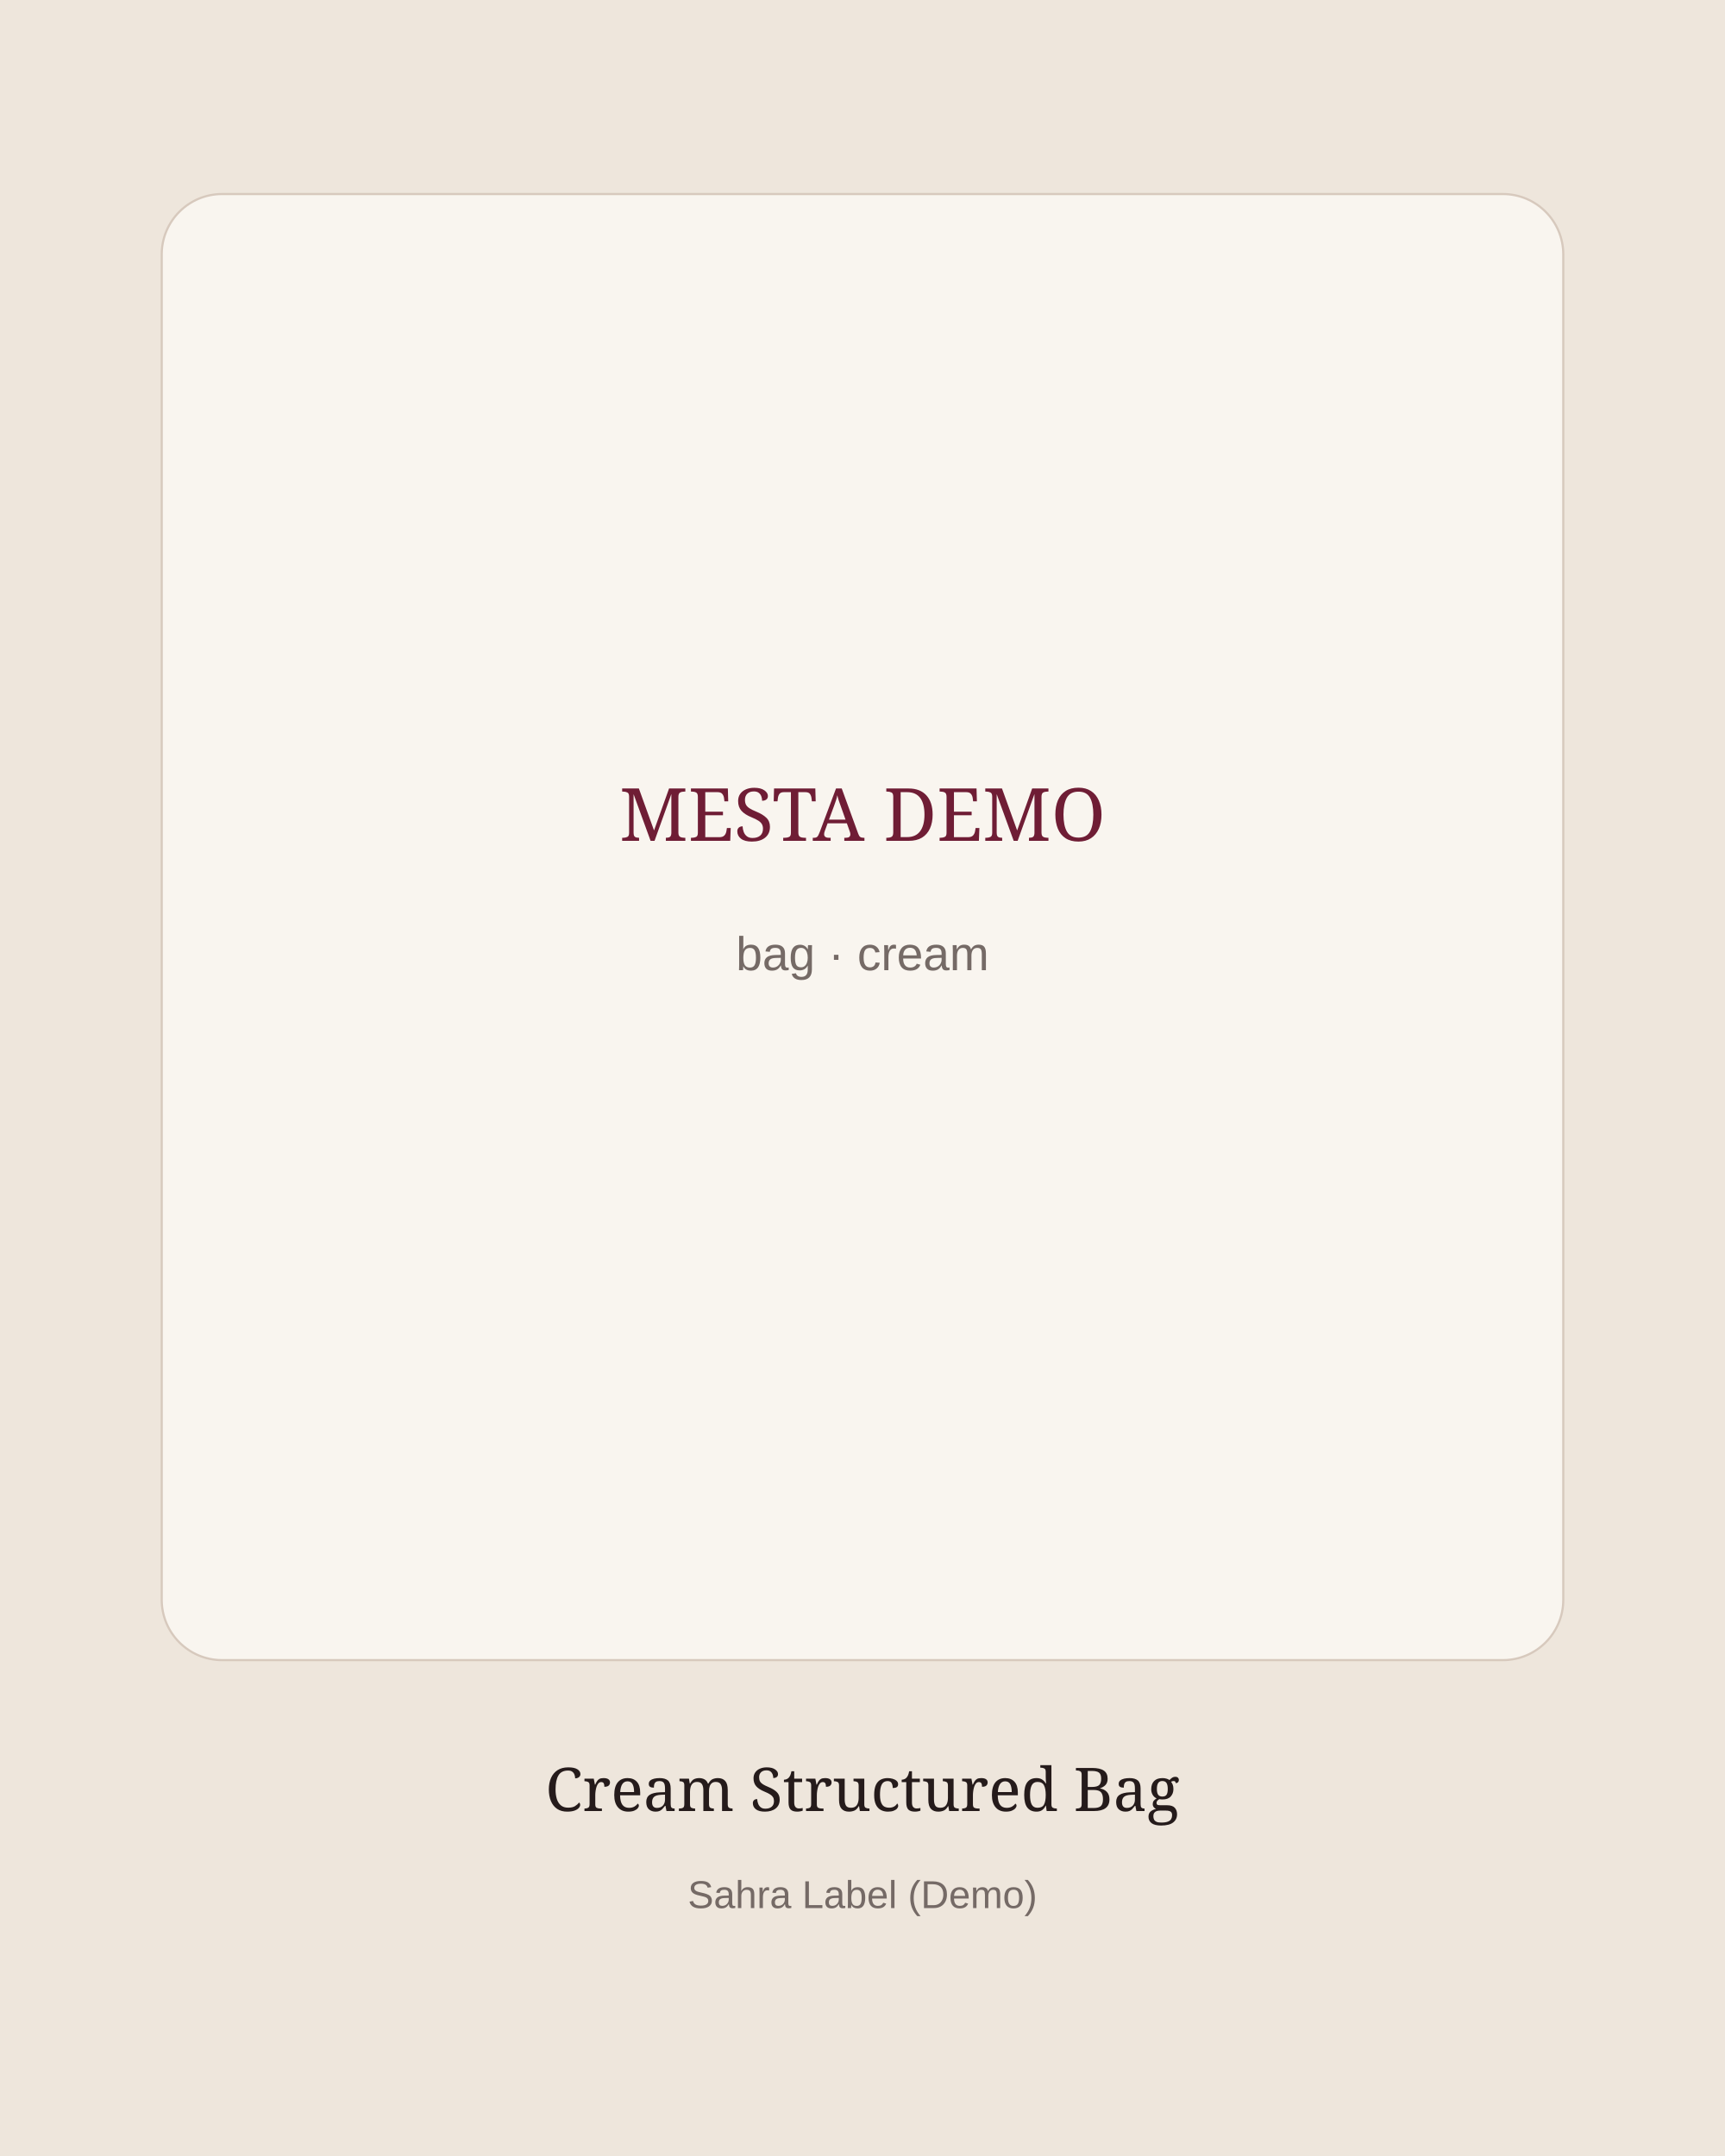
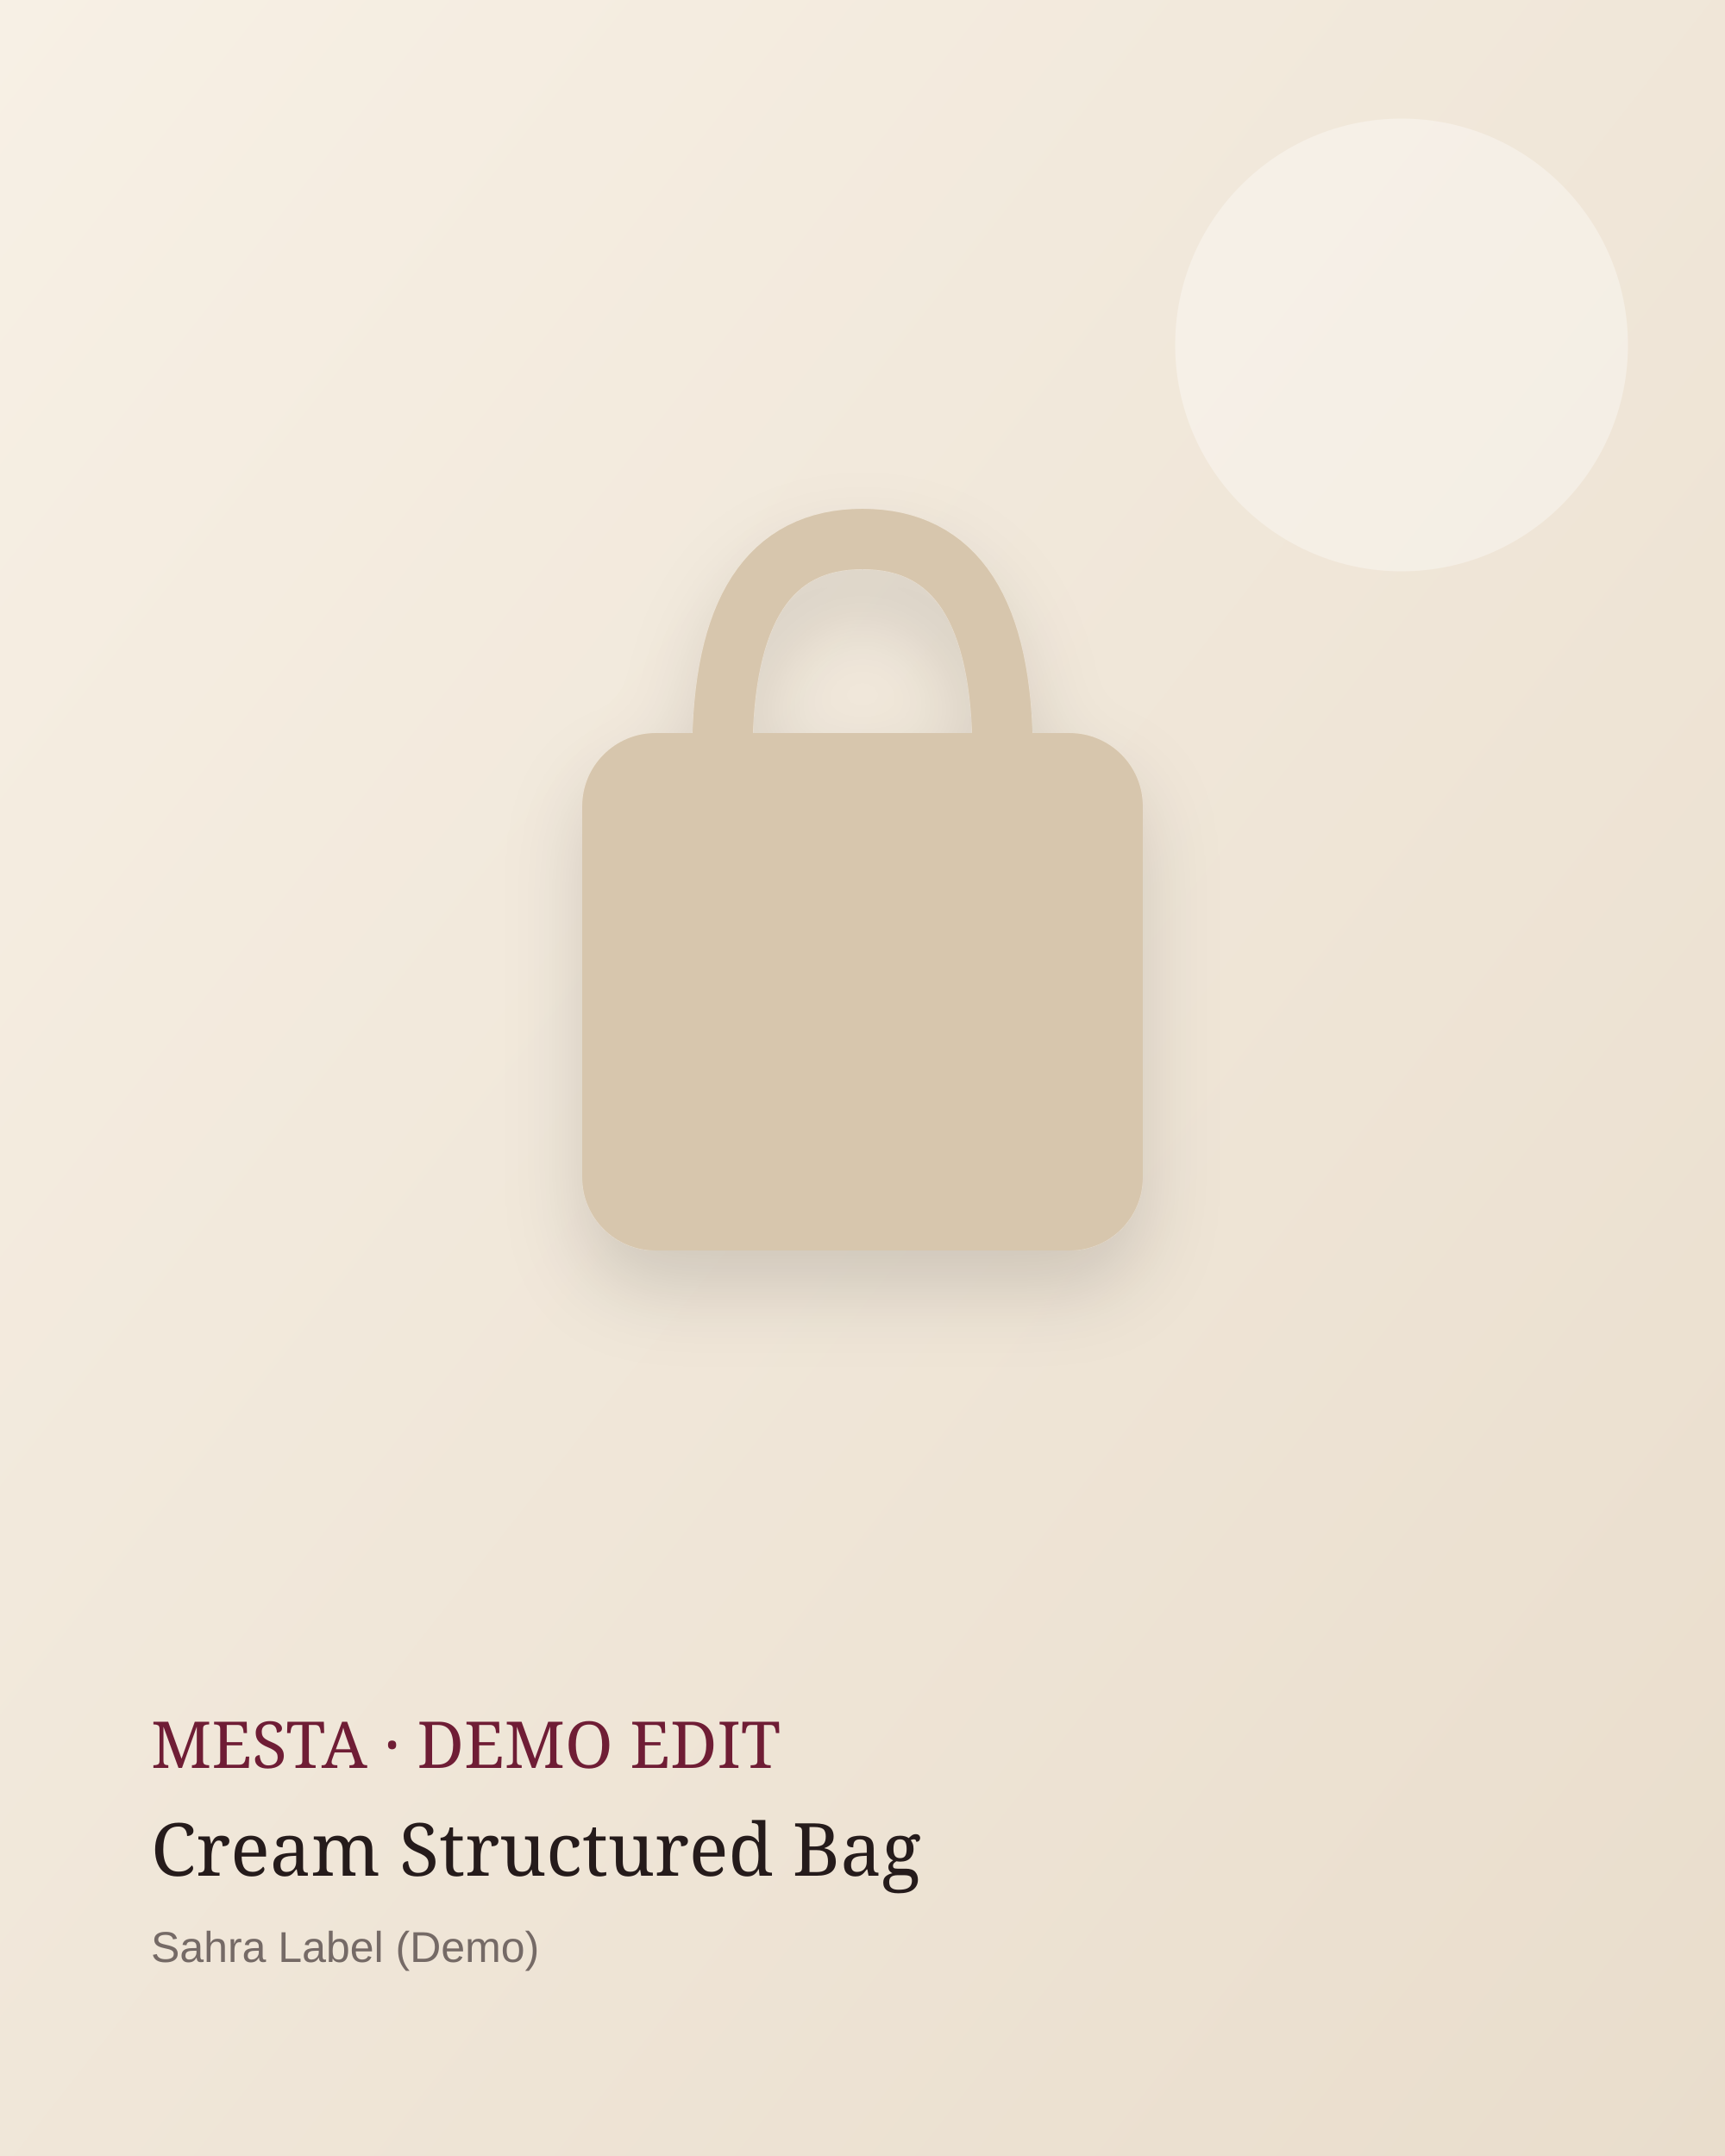
<svg xmlns="http://www.w3.org/2000/svg" width="800" height="1000" viewBox="0 0 800 1000">
-   <rect width="800" height="1000" fill="#eee6dc" />
-   <rect x="75" y="90" width="650" height="680" rx="28" fill="#f9f5ef" stroke="#d7c9bd" />
-   <text x="400" y="390" text-anchor="middle" font-family="Georgia" font-size="34" fill="#6f1d35">MESTA DEMO</text>
-   <text x="400" y="450" text-anchor="middle" font-family="Arial" font-size="22" fill="#756a66">bag · cream</text>
-   <text x="400" y="840" text-anchor="middle" font-family="Georgia" font-size="28" fill="#251b1b">Cream Structured Bag</text>
-   <text x="400" y="885" text-anchor="middle" font-family="Arial" font-size="18" fill="#756a66">Sahra Label (Demo)</text>
+   <defs>
+     <filter id="s" x="-20%" y="-20%" width="140%" height="140%">
+       <feDropShadow dx="0" dy="18" stdDeviation="18" flood-opacity=".14" />
+     </filter>
+     <linearGradient id="bg" x1="0" y1="0" x2="1" y2="1">
+       <stop stop-color="#f7f0e5" />
+       <stop offset="1" stop-color="#e9ddcc" />
+     </linearGradient>
+   </defs>
+   <rect width="800" height="1000" fill="url(#bg)" />
+   <circle cx="650" cy="160" r="105" fill="#fff" opacity=".34" />
+   <g filter="url(#s)">
+     <rect x="270" y="340" width="260" height="240" rx="34" fill="#d7c6ad" />
+     <path d="M335 350 Q335 250 400 250 Q465 250 465 350" fill="none" stroke="#d7c6ad" stroke-width="28" />
+   </g>
+   <text x="70" y="820" font-family="Georgia,serif" font-size="30" fill="#6f1d35">MESTA · DEMO EDIT</text>
+   <text x="70" y="870" font-family="Georgia,serif" font-size="34" fill="#251b1b">Cream Structured Bag</text>
+   <text x="70" y="910" font-family="Arial,sans-serif" font-size="20" fill="#756a66">Sahra Label (Demo)</text>
</svg>
